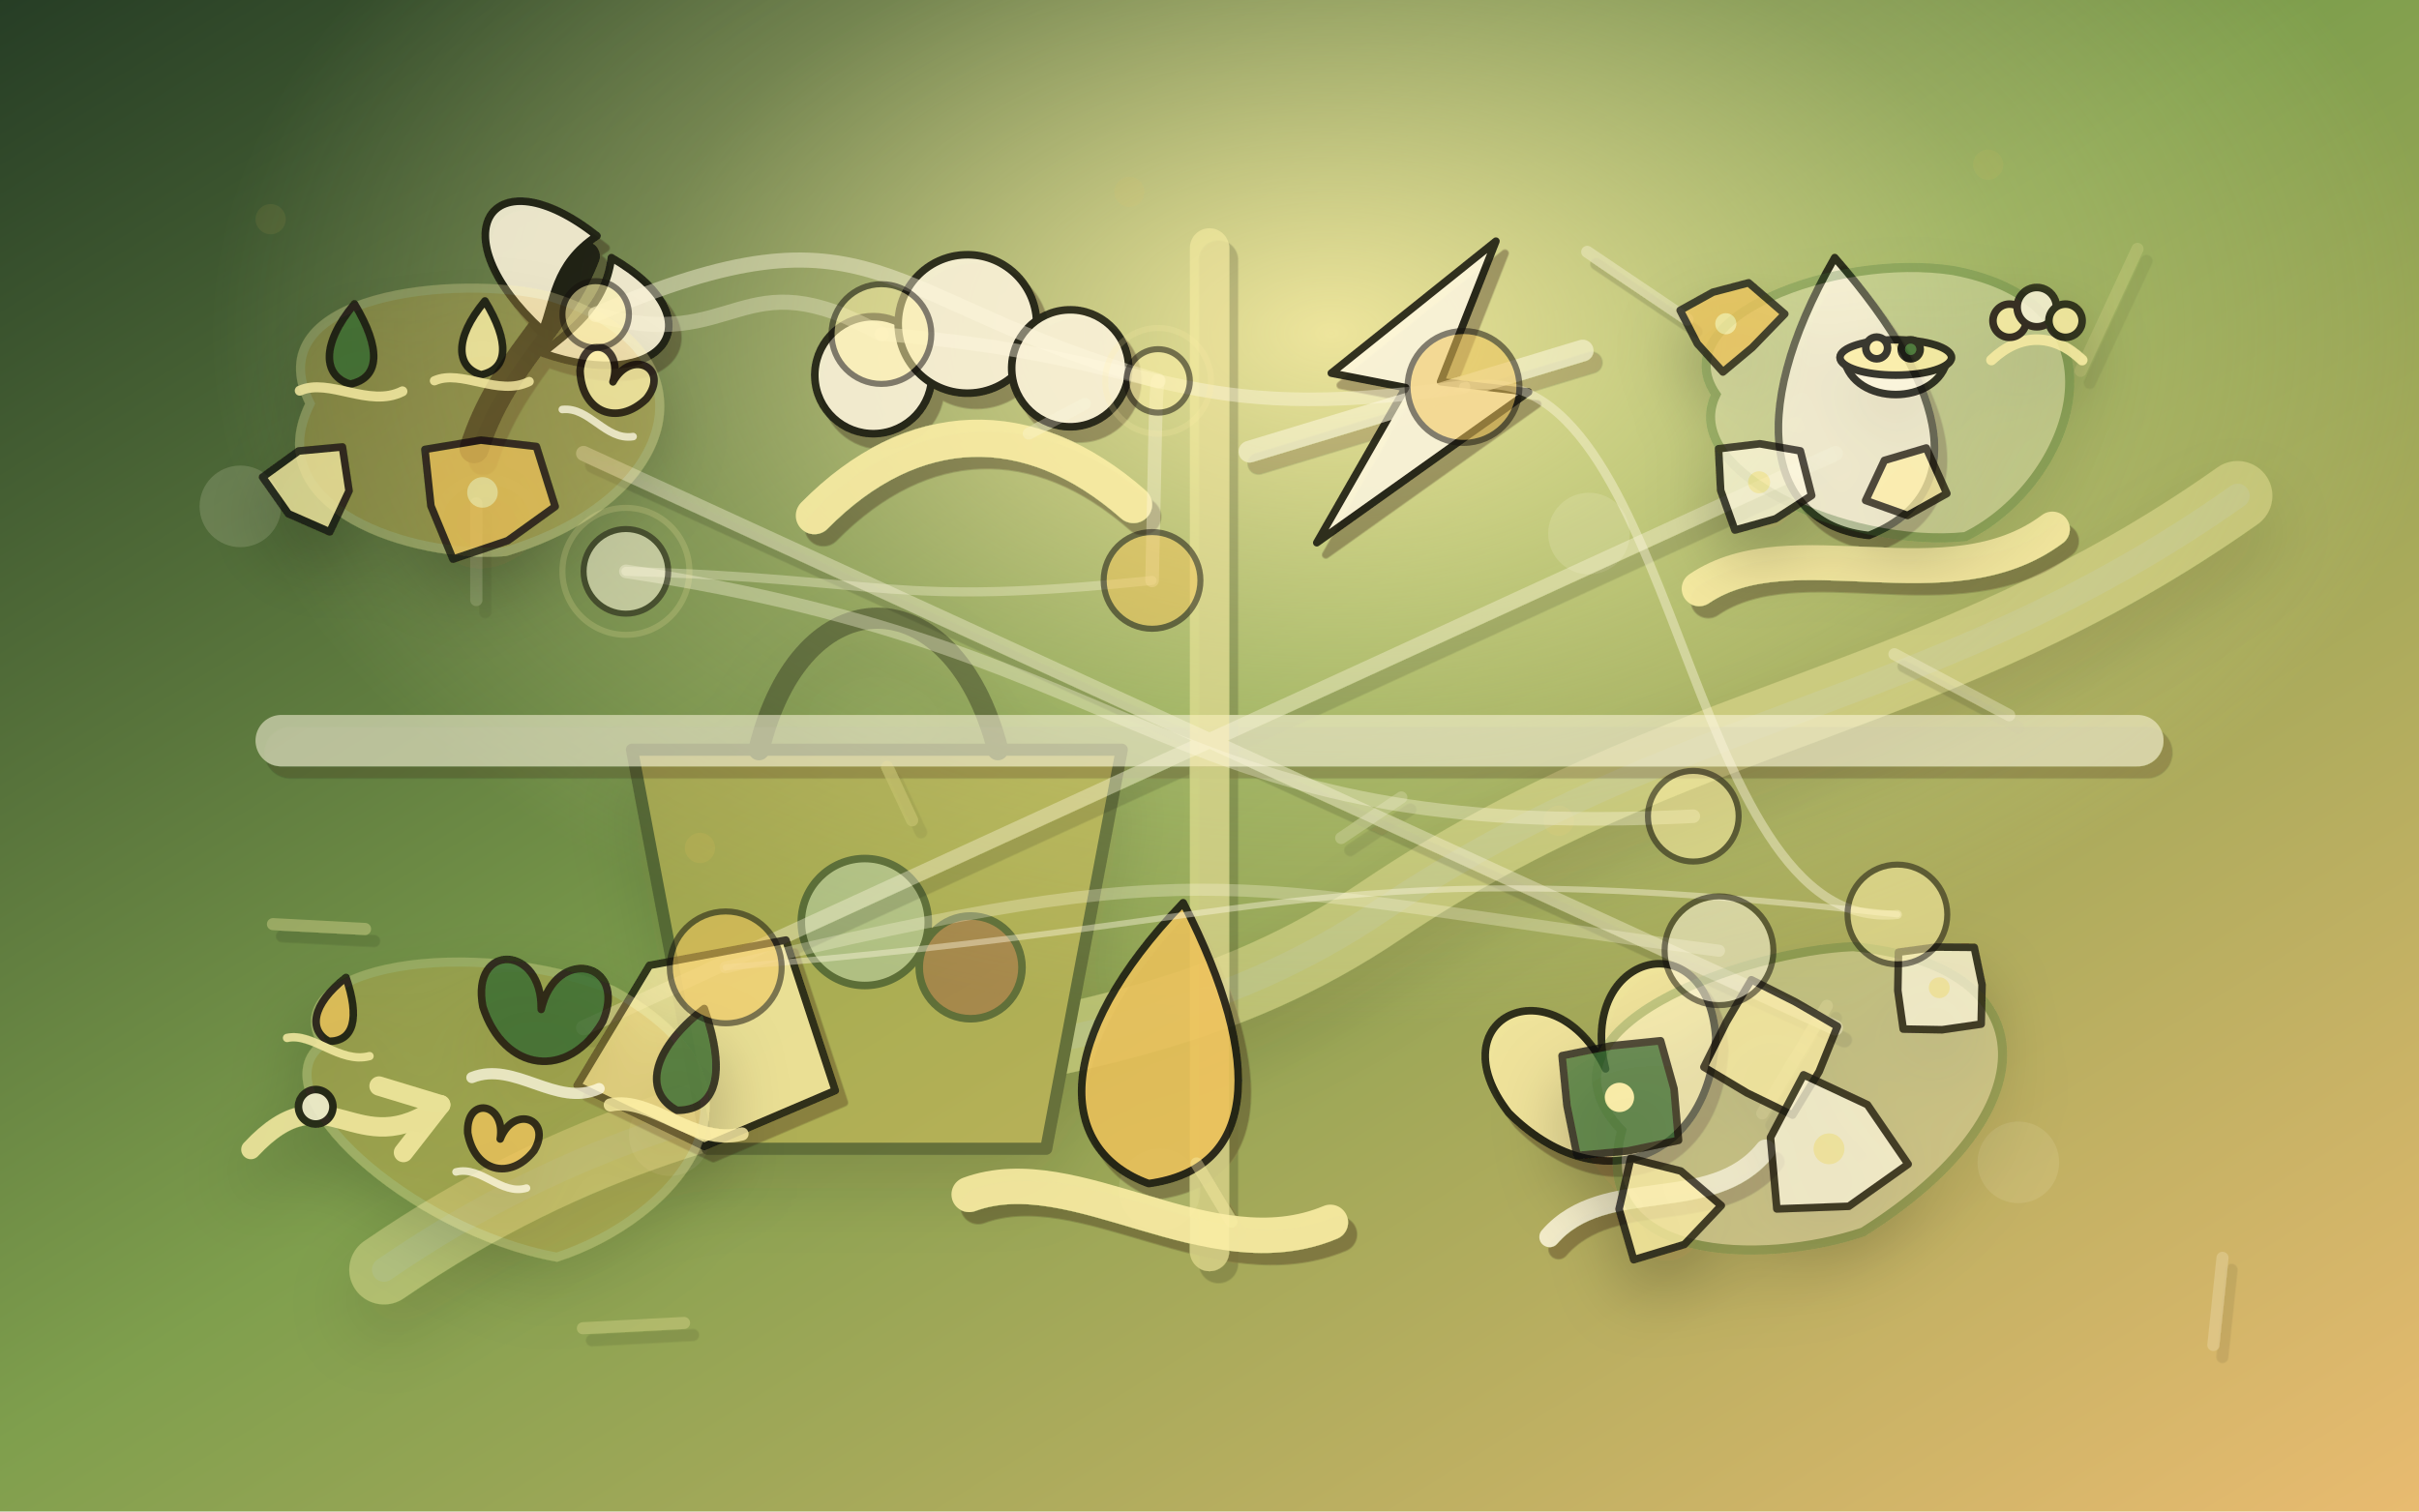
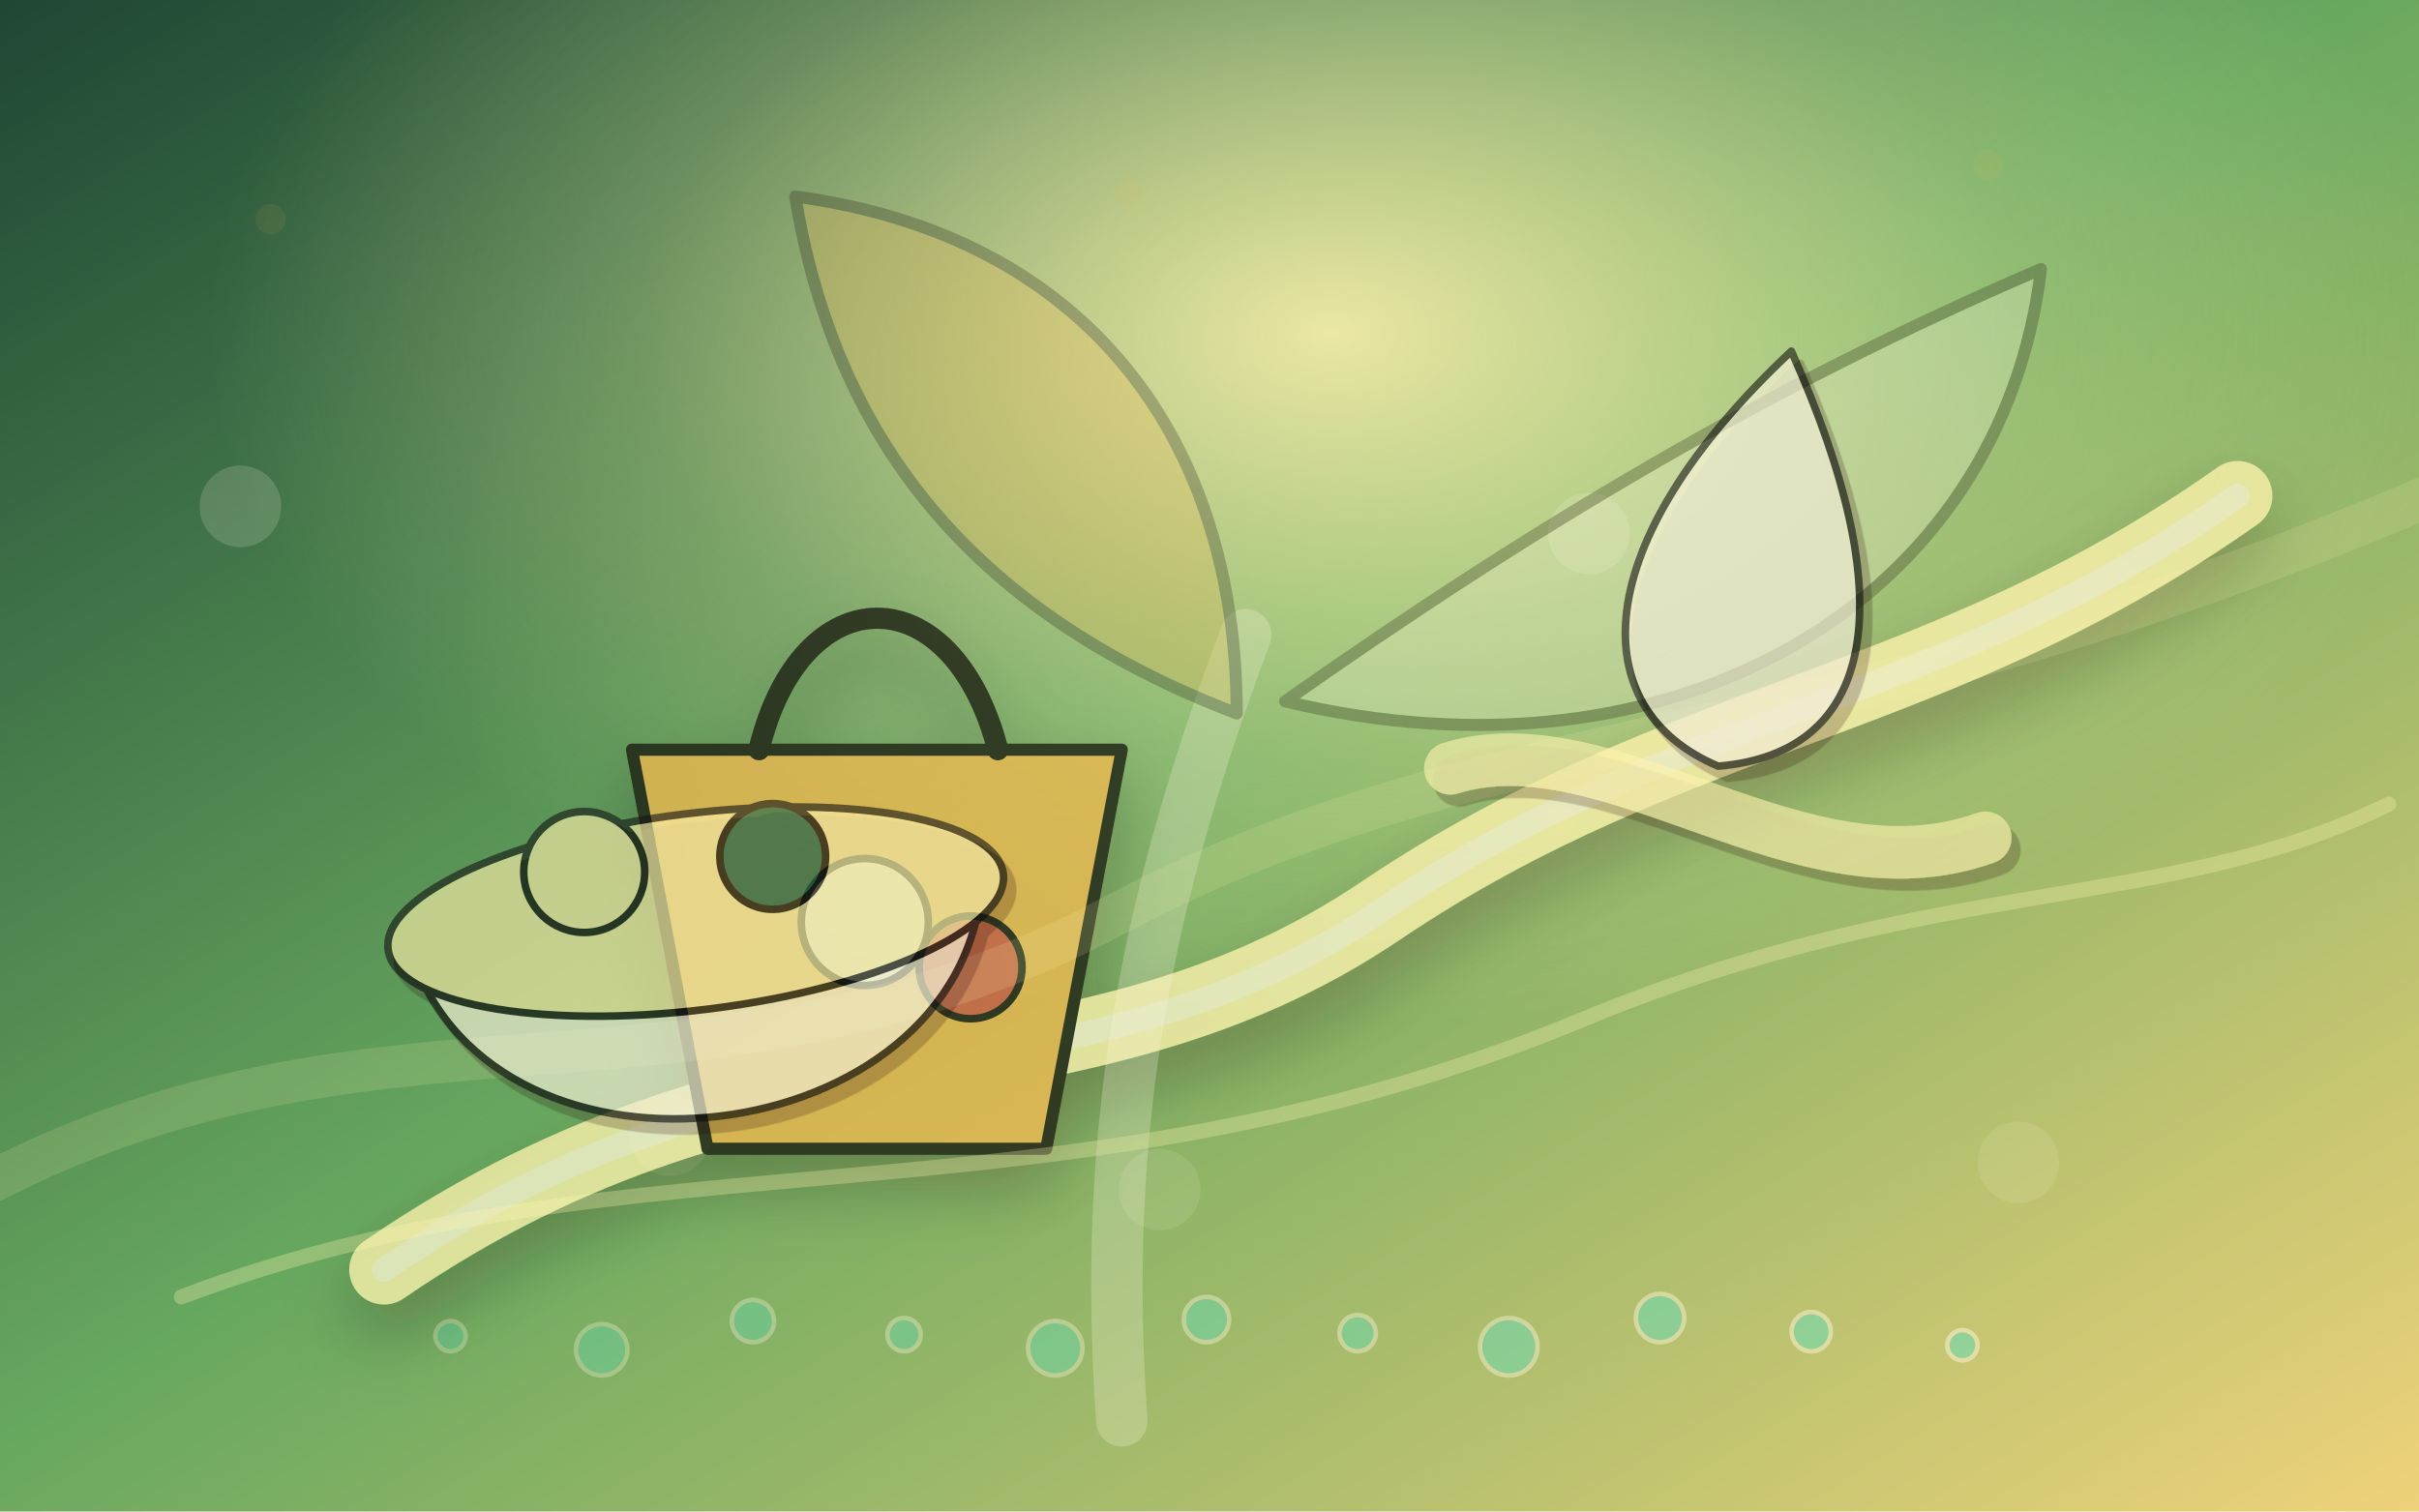
<svg xmlns="http://www.w3.org/2000/svg" width="1600" height="1000" viewBox="0 0 1600 1000" role="img" aria-labelledby="title desc">
  <defs>
    <linearGradient id="posterBg" x1="0" y1="0" x2="1" y2="1">
-       <stop offset="0%" stop-color="#263d25" />
-       <stop offset="48%" stop-color="#7f9f4d" />
-       <stop offset="100%" stop-color="#e9bb70" />
+       <stop offset="0%" stop-color="#1f4634" />
+       <stop offset="48%" stop-color="#67a85f" />
+       <stop offset="100%" stop-color="#efd27a" />
    </linearGradient>
    <radialGradient id="warmGlow" cx="55%" cy="22%" r="46%">
-       <stop offset="0%" stop-color="#fff1a8" stop-opacity=".88" />
-       <stop offset="62%" stop-color="#fff1a8" stop-opacity=".24" />
-       <stop offset="100%" stop-color="#fff1a8" stop-opacity="0" />
+       <stop offset="0%" stop-color="#fff3ad" stop-opacity=".88" />
+       <stop offset="62%" stop-color="#fff3ad" stop-opacity=".24" />
+       <stop offset="100%" stop-color="#fff3ad" stop-opacity="0" />
    </radialGradient>
    <filter id="posterShadow" x="-20%" y="-20%" width="140%" height="150%">
      <feDropShadow dx="0" dy="22" stdDeviation="22" flood-color="#140d08" flood-opacity=".32" />
    </filter>
    <filter id="hardInk" x="-20%" y="-20%" width="140%" height="150%">
      <feDropShadow dx="6" dy="8" stdDeviation="0" flood-color="#12100c" flood-opacity=".34" />
    </filter>
    <style>
      .ink { stroke: #16120d; stroke-width: 8; stroke-linecap: round; stroke-linejoin: round; }
      .thin { stroke: #16120d; stroke-width: 5; stroke-linecap: round; stroke-linejoin: round; }
    </style>
  </defs>
  <rect width="1600" height="1000" fill="url(#posterBg)" />
  <rect width="1600" height="1000" fill="url(#warmGlow)" />
-   <circle cx="1315" cy="109" r="10" fill="#efc45b" opacity="0.08" />
+   <circle cx="1315" cy="109" r="10" fill="#f2b84d" opacity="0.08" />
  <circle cx="443" cy="751" r="27" fill="#fff8df" opacity="0.11" />
-   <circle cx="1031" cy="543" r="10" fill="#efc45b" opacity="0.13" />
+   <circle cx="1031" cy="543" r="10" fill="#f2b84d" opacity="0.13" />
  <circle cx="159" cy="335" r="27" fill="#fff8df" opacity="0.16" />
-   <circle cx="747" cy="127" r="10" fill="#efc45b" opacity="0.08" />
+   <circle cx="747" cy="127" r="10" fill="#f2b84d" opacity="0.08" />
  <circle cx="1335" cy="769" r="27" fill="#fff8df" opacity="0.11" />
-   <circle cx="463" cy="561" r="10" fill="#efc45b" opacity="0.13" />
+   <circle cx="463" cy="561" r="10" fill="#f2b84d" opacity="0.13" />
  <circle cx="1051" cy="353" r="27" fill="#fff8df" opacity="0.16" />
-   <circle cx="179" cy="145" r="10" fill="#efc45b" opacity="0.08" />
+   <circle cx="179" cy="145" r="10" fill="#f2b84d" opacity="0.08" />
  <circle cx="767" cy="787" r="27" fill="#fff8df" opacity="0.11" />
-   <g filter="url(#posterShadow)" opacity=".36">
+   <g id="semantic-scene" data-scene-group="C08_GROWTH_FOOD_MATERIAL" data-primary-category="growth" filter="url(#posterShadow)" opacity=".76">
    <g id="poster-growth-market-river">
-       <path d="M254 840 C510 664 710 740 914 602 C1110 470 1282 468 1480 328" fill="none" stroke="#fff1a8" stroke-width="46" stroke-linecap="round" />
+       <path d="M254 840 C510 664 710 740 914 602 C1110 470 1282 468 1480 328" fill="none" stroke="#fff3ad" stroke-width="46" stroke-linecap="round" />
      <path d="M254 840 C510 664 710 740 914 602 C1110 470 1282 468 1480 328" fill="none" stroke="#fff8df" stroke-width="16" stroke-linecap="round" opacity=".78" />
-       <path d="M418 496 L742 496 L692 760 L468 760Z" fill="#efc45b" class="ink" />
+       <path d="M418 496 L742 496 L692 760 L468 760Z" fill="#f2b84d" class="ink" />
      <path d="M502 496 C530 380 630 380 660 496" fill="none" stroke="#16120d" stroke-width="14" stroke-linecap="round" />
      <circle cx="572" cy="610" r="42" fill="#fff8df" class="thin" />
      <circle cx="642" cy="640" r="34" fill="#d95b42" class="thin" />
    </g>
  </g>
-   <g id="pair-signature-mural" filter="url(#hardInk)">
-     <g opacity=".98">
-       <path d="M186 490 L1414 490" stroke="#fff8df" stroke-width="34" stroke-linecap="round" opacity=".55" />
-       <path d="M800 164 L800 828" stroke="#fff1a8" stroke-width="26" stroke-linecap="round" opacity=".5" />
-       <path d="M386 300 L1214 680 M1214 300 L386 680" stroke="#fff8df" stroke-width="10" stroke-linecap="round" opacity=".38" />
-       <g transform="rotate(21.0 351.0 232.0)">
-         <g transform="rotate(9 351.0 232.0)" opacity=".86">
-           <path d="M351.0 306.8 C338.1 247.5 358.7 208.8 351.0 159.8" fill="none" stroke="#16120d" stroke-width="19.3" stroke-linecap="round" />
-           <path d="M351.0 216.5 C258.1 195.9 263.3 131.4 351.0 144.3 C335.5 175.2 348.4 195.9 351.0 216.5Z" fill="#fff8df" class="thin" />
-           <path d="M358.7 229.4 C441.3 213.9 449.0 152.0 366.5 152.0 C379.4 183.0 366.5 208.8 358.7 229.4Z" fill="#fff8df" class="thin" />
-         </g>
-       </g>
-       <g transform="rotate(-2.0 641.0 246.0)">
-         <g opacity=".86">
-           <path d="M535.4 337.5 C602.3 274.2 679.7 274.2 746.6 337.5" fill="none" stroke="#fff1a8" stroke-width="24.6" stroke-linecap="round" />
-           <circle cx="577.6" cy="246.0" r="38.7" fill="#fff8df" class="thin" />
-           <circle cx="641.0" cy="214.3" r="45.8" fill="#fff8df" class="thin" />
-           <circle cx="707.9" cy="246.0" r="38.7" fill="#fff8df" class="thin" />
-         </g>
-       </g>
-       <g transform="rotate(1.0 939.0 262.0)">
-         <g transform="rotate(16 939.0 262.0)" opacity=".88">
-           <path d="M957.3 149.3 L878.7 264.6 L928.5 259.4 L902.3 374.7 L1007.1 238.4 L949.5 248.9Z" fill="#fff8df" class="thin" />
-           <path d="M842.1 330.1 L1033.3 201.7" stroke="#fff8df" stroke-width="14.4" stroke-linecap="round" opacity=".62" />
-         </g>
-       </g>
-       <g transform="rotate(-7.0 1227.0 280.0)">
-         <g opacity=".86">
-           <path d="M1227.0 169.6 C1152.2 269.3 1164.7 340.5 1227.0 354.8 C1294.6 337.0 1294.6 269.3 1227.0 169.6Z" fill="#fff8df" class="thin" />
-           <path d="M1111.3 376.1 C1177.2 342.3 1273.3 408.2 1348.0 365.4" fill="none" stroke="#fff1a8" stroke-width="23.1" stroke-linecap="round" />
-         </g>
-       </g>
-       <g transform="rotate(-14.0 467.0 692.0)">
-         <g opacity=".78">
-           <polygon points="542.8,741.3 449.8,756.2 378.0,696.7 443.6,631.2 535.2,636.8" fill="#fff1a8" class="thin" />
-           <circle cx="467.0" cy="692.0" r="18.6" fill="#fff1a8" />
-         </g>
-       </g>
-       <g transform="rotate(7.0 769.0 708.0)">
-         <g opacity=".86">
-           <path d="M769.0 596.4 C693.4 697.2 706.0 769.2 769.0 783.6 C837.4 765.6 837.4 697.2 769.0 596.4Z" fill="#efc45b" class="thin" />
-           <path d="M652.0 805.2 C718.6 771.0 815.8 837.6 891.4 794.4" fill="none" stroke="#fff1a8" stroke-width="23.4" stroke-linecap="round" />
-         </g>
-       </g>
-       <g transform="rotate(2.0 1071.0 724.0)">
-         <g transform="rotate(-22 1071.0 724.0)" opacity=".84">
-           <path d="M998.1 710.5 C973.8 634.9 1060.2 626.8 1068.3 705.1 C1076.4 626.8 1165.5 634.9 1143.9 710.5 C1111.5 786.1 1033.2 786.1 998.1 710.5Z" fill="#fff1a8" class="thin" />
-           <path d="M995.4 796.9 C1044.0 769.9 1100.7 821.2 1149.3 791.5" fill="none" stroke="#fff8df" stroke-width="13.5" stroke-linecap="round" />
-         </g>
-       </g>
-       <path d="M1350.5 205.0 L1439.5 205.0" stroke="#fff1a8" stroke-width="8" stroke-linecap="round" opacity="0.18" transform="rotate(115 1395.0 205.0)" />
-       <path d="M883.0 541.0 L931.0 541.0" stroke="#fff8df" stroke-width="8" stroke-linecap="round" opacity="0.23" transform="rotate(146 907.0 541.0)" />
-       <path d="M385.5 877.0 L452.5 877.0" stroke="#fff1a8" stroke-width="8" stroke-linecap="round" opacity="0.28" transform="rotate(177 419.0 877.0)" />
-       <path d="M1248.0 453.0 L1334.0 453.0" stroke="#fff8df" stroke-width="8" stroke-linecap="round" opacity="0.33" transform="rotate(28 1291.0 453.0)" />
-       <path d="M780.5 789.0 L825.5 789.0" stroke="#fff1a8" stroke-width="8" stroke-linecap="round" opacity="0.38" transform="rotate(59 803.0 789.0)" />
-       <path d="M283.0 365.0 L347.0 365.0" stroke="#fff8df" stroke-width="8" stroke-linecap="round" opacity="0.18" transform="rotate(90 315.0 365.0)" />
-       <path d="M1145.5 701.0 L1228.5 701.0" stroke="#fff1a8" stroke-width="8" stroke-linecap="round" opacity="0.23" transform="rotate(121 1187.0 701.0)" />
-       <path d="M678.0 277.0 L720.0 277.0" stroke="#fff8df" stroke-width="8" stroke-linecap="round" opacity="0.28" transform="rotate(152 699.0 277.0)" />
-       <path d="M180.5 613.0 L241.5 613.0" stroke="#fff1a8" stroke-width="8" stroke-linecap="round" opacity="0.33" transform="rotate(3 211.0 613.0)" />
-       <path d="M1043.0 189.0 L1123.0 189.0" stroke="#fff8df" stroke-width="8" stroke-linecap="round" opacity="0.38" transform="rotate(34 1083.0 189.0)" />
-       <path d="M575.5 525.0 L614.5 525.0" stroke="#fff1a8" stroke-width="8" stroke-linecap="round" opacity="0.18" transform="rotate(65 595.0 525.0)" />
-       <path d="M1438.0 861.0 L1496.0 861.0" stroke="#fff8df" stroke-width="8" stroke-linecap="round" opacity="0.23" transform="rotate(96 1467.0 861.0)" />
-     </g>
+   <g id="semantic-atmosphere" opacity=".72">
+     <path d="M742 940 C728 742 760 590 824 420" fill="none" stroke="#fff8df" stroke-width="34" stroke-linecap="round" opacity=".34" />
+     <path d="M818 472 C640 404 552 288 526 130 C720 156 818 292 818 472Z" fill="#f2b84d" opacity=".34" class="ink" />
+     <path d="M850 464 C1012 350 1168 256 1350 178 C1324 398 1108 526 850 464Z" fill="#fff8df" opacity=".34" class="ink" />
+     <path d="M-21.0 790 C250 642 464 752 740 604 C1010 462 1214 514 1710 282" fill="none" stroke="#fff3ad" stroke-width="28" stroke-linecap="round" opacity=".20" />
+     <path d="M120 858 C420 744 702 818 1048 674 C1280 578 1434 604 1580 532" fill="none" stroke="#fff3ad" stroke-width="10" stroke-linecap="round" opacity=".42" />
  </g>
-   <g id="semantic-layer-icons" filter="url(#posterShadow)">
-     <g transform="rotate(3.0 319.0 273.0)" opacity=".92">
-       <path d="M205.0 273.0 C164.0 202.0 299.0 182.0 360.0 194.0 C474.0 223.0 454.0 323.0 339.0 364.0 C278.0 372.0 174.0 344.0 205.0 273.0Z" fill="#efc45b" opacity=".28" stroke="#fff1a8" stroke-width="6" />
-       <g opacity=".86">
-         <path d="M230.8 205.6 C209.4 234.2 213.0 254.6 230.8 258.7 C250.2 253.6 250.2 234.2 230.8 205.6Z" fill="#386b32" class="thin" />
-         <path d="M197.7 264.8 C216.5 255.1 244.1 274.0 265.5 261.7" fill="none" stroke="#fff1a8" stroke-width="6.6" stroke-linecap="round" />
-       </g>
-       <g opacity=".86">
-         <path d="M316.9 199.1 C297.2 225.4 300.4 244.2 316.9 248.0 C334.8 243.3 334.8 225.4 316.9 199.1Z" fill="#fff1a8" class="thin" />
-         <path d="M286.3 253.6 C303.7 244.7 329.1 262.1 348.9 250.8" fill="none" stroke="#fff1a8" stroke-width="6.1" stroke-linecap="round" />
-       </g>
-       <g transform="rotate(20 403.0 254.2)" opacity=".84">
-         <path d="M379.2 249.8 C371.3 225.2 399.5 222.6 402.1 248.1 C404.8 222.6 433.8 225.2 426.8 249.8 C416.2 274.5 390.7 274.5 379.2 249.8Z" fill="#fff1a8" class="thin" />
-         <path d="M378.4 278.0 C394.2 269.2 412.7 285.9 428.5 276.2" fill="none" stroke="#fff8df" stroke-width="5.0" stroke-linecap="round" />
-       </g>
-       <g opacity=".78">
-         <polygon points="233.7,329.3 222.4,357.1 194.4,346.5 176.1,323.2 199.0,304.7 227.8,300.5" fill="#fff1a8" class="thin" />
-         <circle cx="208.8" cy="326.7" r="6.9" fill="#fff1a8" />
-       </g>
-       <g opacity=".78">
-         <polygon points="370.4,332.5 340.2,356.7 304.7,370.8 288.3,336.4 282.4,299.3 319.0,291.2 355.9,293.5" fill="#efc45b" class="thin" />
-         <circle cx="321.9" cy="325.7" r="10.1" fill="#fff1a8" />
+   <g id="semantic-focal-cues" filter="url(#hardInk)">
+     <g transform="rotate(-7.0 462.0 618.0)" opacity=".70">
+       <g opacity=".88">
+         <path d="M272.0 608.0 C307.0 783.0 617.0 783.0 652.0 608.0Z" fill="#fff8df" class="thin" />
+         <ellipse cx="462.0" cy="603.0" rx="205.0" ry="65.0" fill="#fff3ad" class="thin" />
+         <circle cx="392.0" cy="568.0" r="40.0" fill="#fff3ad" class="thin" />
+         <circle cx="517.0" cy="573.0" r="35.0" fill="#23664f" class="thin" />
      </g>
    </g>
-     <g transform="rotate(0.0 1257.0 261.0)" opacity=".92">
-       <path d="M1135.0 261.0 C1100.0 210.0 1214.0 167.0 1292.0 179.0 C1414.0 202.0 1371.0 320.0 1300.0 355.0 C1222.0 363.0 1110.0 312.0 1135.0 261.0Z" fill="#fff8df" opacity=".28" stroke="#386b32" stroke-width="6" />
-       <g opacity=".78">
-         <polygon points="1159.0,229.9 1139.6,246.1 1122.7,227.4 1111.3,205.3 1133.0,193.3 1156.6,187.1 1180.5,207.7" fill="#efc45b" class="thin" />
-         <circle cx="1141.5" cy="214.2" r="7.0" fill="#fff1a8" />
-       </g>
-       <g opacity=".88">
-         <path d="M1219.7 237.4 C1226.0 268.9 1281.8 268.9 1288.1 237.4Z" fill="#fff8df" class="thin" />
-         <ellipse cx="1253.9" cy="236.5" rx="36.9" ry="11.7" fill="#fff1a8" class="thin" />
-         <circle cx="1241.3" cy="230.2" r="7.2" fill="#fff1a8" class="thin" />
-         <circle cx="1263.8" cy="231.1" r="6.3" fill="#386b32" class="thin" />
-       </g>
+     <g transform="rotate(10.0 1156.0 396.0)" opacity=".70">
      <g opacity=".86">
-         <path d="M1317.2 238.2 C1336.2 220.2 1358.2 220.2 1377.2 238.2" fill="none" stroke="#fff1a8" stroke-width="7.0" stroke-linecap="round" />
-         <circle cx="1329.2" cy="212.2" r="11.0" fill="#fff1a8" class="thin" />
-         <circle cx="1347.2" cy="203.2" r="13.0" fill="#fff8df" class="thin" />
-         <circle cx="1366.2" cy="212.2" r="11.0" fill="#fff1a8" class="thin" />
-       </g>
-       <g opacity=".78">
-         <polygon points="1198.3,327.8 1174.5,343.2 1147.5,350.7 1138.1,324.4 1136.7,296.9 1164.0,293.6 1190.8,298.3" fill="#fff8df" class="thin" />
-         <circle cx="1163.5" cy="319.1" r="7.3" fill="#fff1a8" />
-       </g>
-       <g opacity=".78">
-         <polygon points="1287.7,326.5 1261.7,341.0 1234.0,331.1 1246.4,304.6 1274.1,296.4" fill="#fff1a8" class="thin" />
-         <circle cx="1259.9" cy="320.1" r="5.9" fill="#fff1a8" />
-       </g>
-     </g>
-     <g transform="rotate(15.0 341.0 725.0)" opacity=".92">
-       <path d="M209.0 725.0 C165.0 683.0 287.0 629.0 385.0 641.0 C517.0 673.0 463.0 777.0 395.0 821.0 C297.0 829.0 175.0 767.0 209.0 725.0Z" fill="#efc45b" opacity=".28" stroke="#fff1a8" stroke-width="6" />
-       <g opacity=".86">
-         <path d="M212.4 678.4 C194.7 701.9 197.7 718.7 212.4 722.1 C228.3 717.9 228.3 701.9 212.4 678.4Z" fill="#efc45b" class="thin" />
-         <path d="M185.1 727.1 C200.6 719.1 223.3 734.7 240.9 724.6" fill="none" stroke="#fff1a8" stroke-width="5.5" stroke-linecap="round" />
-       </g>
-       <g transform="rotate(-8 345.5 675.4)" opacity=".84">
-         <path d="M305.5 668.0 C292.2 626.6 339.6 622.2 344.0 665.1 C348.4 622.2 397.3 626.6 385.4 668.0 C367.7 709.5 324.8 709.5 305.5 668.0Z" fill="#386b32" class="thin" />
-         <path d="M304.0 715.4 C330.7 700.6 361.8 728.7 388.4 712.4" fill="none" stroke="#fff8df" stroke-width="7.4" stroke-linecap="round" />
-       </g>
-       <g opacity=".86">
-         <path d="M446.6 636.9 C418.5 674.4 423.2 701.2 446.6 706.6 C472.1 699.9 472.1 674.4 446.6 636.9Z" fill="#386b32" class="thin" />
-         <path d="M403.1 714.6 C427.8 701.9 464.0 726.7 492.2 710.6" fill="none" stroke="#fff1a8" stroke-width="8.7" stroke-linecap="round" />
-       </g>
-       <g opacity=".86">
-         <path d="M181.1 804.6 C216.6 737.8 250.7 798.9 294.7 743.5" fill="none" stroke="#fff1a8" stroke-width="12.8" stroke-linecap="round" />
-         <path d="M294.7 743.5 L252.1 742.1 M294.7 743.5 L279.1 780.4" fill="none" stroke="#fff1a8" stroke-width="12.8" stroke-linecap="round" />
-         <circle cx="215.2" cy="766.2" r="11.4" fill="#fff8df" class="thin" />
-       </g>
-       <g transform="rotate(0 339.5 761.1)" opacity=".84">
-         <path d="M316.8 756.9 C309.2 733.4 336.1 730.8 338.6 755.2 C341.2 730.8 368.9 733.4 362.2 756.9 C352.1 780.4 327.7 780.4 316.8 756.9Z" fill="#efc45b" class="thin" />
-         <path d="M316.0 783.8 C331.1 775.4 348.7 791.3 363.8 782.1" fill="none" stroke="#fff8df" stroke-width="5.0" stroke-linecap="round" />
-       </g>
-     </g>
-     <g transform="rotate(-12.0 1194.0 722.0)" opacity=".92">
-       <path d="M1070.0 722.0 C1019.0 641.0 1176.0 623.0 1245.0 635.0 C1369.0 674.0 1351.0 770.0 1212.0 821.0 C1143.0 829.0 1029.0 803.0 1070.0 722.0Z" fill="#fff8df" opacity=".28" stroke="#386b32" stroke-width="6" />
-       <g opacity=".78">
-         <polygon points="1109.5,702.3 1105.3,736.3 1071.1,736.2 1037.6,732.2 1037.9,698.5 1041.6,665.5 1074.8,665.9 1107.4,669.4" fill="#386b32" class="thin" />
-         <circle cx="1073.0" cy="700.4" r="9.7" fill="#fff1a8" />
-       </g>
-       <g opacity=".78">
-         <polygon points="1205.7,711.2 1182.6,735.7 1156.1,715.0 1131.8,692.4 1152.4,666.5 1174.5,642.4 1199.9,662.8 1223.8,684.4" fill="#fff1a8" class="thin" />
-         <circle cx="1178.5" cy="688.4" r="9.9" fill="#fff1a8" />
-       </g>
-       <g opacity=".78">
-         <polygon points="1323.1,677.3 1317.1,702.7 1291.1,701.0 1266.0,695.2 1267.8,669.5 1273.5,644.8 1298.8,646.7 1323.2,652.1" fill="#fff8df" class="thin" />
-         <circle cx="1295.0" cy="673.4" r="6.9" fill="#fff1a8" />
-       </g>
-       <g opacity=".78">
-         <polygon points="1124.0,784.4 1094.8,804.5 1059.9,807.4 1057.4,772.6 1071.9,741.4 1102.6,756.5" fill="#fff1a8" class="thin" />
-         <circle cx="1085.0" cy="777.5" r="8.5" fill="#fff1a8" />
-       </g>
-       <g opacity=".78">
-         <polygon points="1250.6,783.3 1206.4,802.4 1159.5,794.2 1165.2,747.1 1195.2,711.1 1232.4,739.2" fill="#fff8df" class="thin" />
-         <circle cx="1201.5" cy="762.5" r="10.2" fill="#fff1a8" />
+         <path d="M1156.0 229.8 C1043.4 379.9 1062.2 487.1 1156.0 508.6 C1257.8 481.8 1257.8 379.9 1156.0 229.8Z" fill="#fff8df" class="thin" />
+         <path d="M981.8 540.7 C1081.0 489.8 1225.7 589.0 1338.2 524.6" fill="none" stroke="#fff3ad" stroke-width="34.8" stroke-linecap="round" />
      </g>
    </g>
  </g>
-   <g id="root-constellation">
-     <path d="M1137.0 629.0 C808.5 586.0 808.5 561.0 480.0 640.0" fill="none" stroke="#fff8df" stroke-width="8" stroke-linecap="round" opacity="0.30" />
-     <path d="M480.0 640.0 C867.5 609.0 867.5 562.0 1255.0 605.0" fill="none" stroke="#fff8df" stroke-width="4" stroke-linecap="round" opacity="0.42" />
-     <path d="M1255.0 605.0 C1111.5 620.0 1111.5 225.0 968.0 256.0" fill="none" stroke="#fff8df" stroke-width="6" stroke-linecap="round" opacity="0.42" />
-     <path d="M968.0 256.0 C775.5 283.0 775.5 236.0 583.0 221.0" fill="none" stroke="#fff8df" stroke-width="9" stroke-linecap="round" opacity="0.42" />
-     <path d="M583.0 221.0 C488.5 168.0 488.5 235.0 394.0 208.0" fill="none" stroke="#fff8df" stroke-width="10" stroke-linecap="round" opacity="0.32" />
-     <path d="M394.0 208.0 C580.0 128.0 580.0 199.0 766.0 252.0" fill="none" stroke="#fff8df" stroke-width="10" stroke-linecap="round" opacity="0.43" />
-     <path d="M766.0 252.0 C764.0 257.0 764.0 304.0 762.0 384.0" fill="none" stroke="#fff8df" stroke-width="9" stroke-linecap="round" opacity="0.37" />
-     <path d="M762.0 384.0 C588.0 402.0 588.0 383.0 414.0 378.0" fill="none" stroke="#fff8df" stroke-width="6" stroke-linecap="round" opacity="0.33" />
-     <path d="M414.0 378.0 C767.0 431.0 767.0 558.0 1120.0 540.0" fill="none" stroke="#fff8df" stroke-width="9" stroke-linecap="round" opacity="0.35" />
-     <circle cx="1137.0" cy="629.0" r="36" fill="#fff8df" opacity=".52" stroke="#16120d" stroke-width="4" />
-     <circle cx="480.0" cy="640.0" r="37" fill="#efc45b" opacity=".52" stroke="#16120d" stroke-width="4" />
-     <circle cx="1255.0" cy="605.0" r="33" fill="#fff1a8" opacity=".52" stroke="#16120d" stroke-width="4" />
-     <circle cx="968.0" cy="256.0" r="37" fill="#efc45b" opacity=".52" stroke="#16120d" stroke-width="4" />
-     <circle cx="583.0" cy="221.0" r="33" fill="#fff1a8" opacity=".52" stroke="#16120d" stroke-width="4" />
-     <circle cx="394.0" cy="208.0" r="22" fill="#fff1a8" opacity=".52" stroke="#16120d" stroke-width="4" />
-     <circle cx="766.0" cy="252.0" r="21" fill="#fff1a8" opacity=".52" stroke="#16120d" stroke-width="4" />
-     <circle cx="766.0" cy="252.0" r="35" fill="none" stroke="#fff1a8" stroke-width="4" opacity=".18" />
-     <circle cx="762.0" cy="384.0" r="32" fill="#efc45b" opacity=".52" stroke="#16120d" stroke-width="4" />
-     <circle cx="414.0" cy="378.0" r="28" fill="#fff8df" opacity=".52" stroke="#16120d" stroke-width="4" />
-     <circle cx="414.0" cy="378.0" r="42" fill="none" stroke="#fff1a8" stroke-width="4" opacity=".18" />
-     <circle cx="1120.0" cy="540.0" r="30" fill="#fff1a8" opacity=".52" stroke="#16120d" stroke-width="4" />
+   <g id="semantic-depth-cue">
+     <circle cx="298.0" cy="884.0" r="10" fill="#57e0c3" opacity="0.28" stroke="#fff8df" stroke-width="3" />
+     <circle cx="398.0" cy="893.0" r="17" fill="#57e0c3" opacity="0.30" stroke="#fff8df" stroke-width="3" />
+     <circle cx="498.0" cy="874.0" r="14" fill="#57e0c3" opacity="0.32" stroke="#fff8df" stroke-width="3" />
+     <circle cx="598.0" cy="883.0" r="11" fill="#57e0c3" opacity="0.34" stroke="#fff8df" stroke-width="3" />
+     <circle cx="698.0" cy="892.0" r="18" fill="#57e0c3" opacity="0.36" stroke="#fff8df" stroke-width="3" />
+     <circle cx="798.0" cy="873.0" r="15" fill="#57e0c3" opacity="0.38" stroke="#fff8df" stroke-width="3" />
+     <circle cx="898.0" cy="882.0" r="12" fill="#57e0c3" opacity="0.40" stroke="#fff8df" stroke-width="3" />
+     <circle cx="998.0" cy="891.0" r="19" fill="#57e0c3" opacity="0.42" stroke="#fff8df" stroke-width="3" />
+     <circle cx="1098.0" cy="872.0" r="16" fill="#57e0c3" opacity="0.44" stroke="#fff8df" stroke-width="3" />
+     <circle cx="1198.0" cy="881.0" r="13" fill="#57e0c3" opacity="0.46" stroke="#fff8df" stroke-width="3" />
+     <circle cx="1298.0" cy="890.0" r="10" fill="#57e0c3" opacity="0.48" stroke="#fff8df" stroke-width="3" />
  </g>
</svg>
